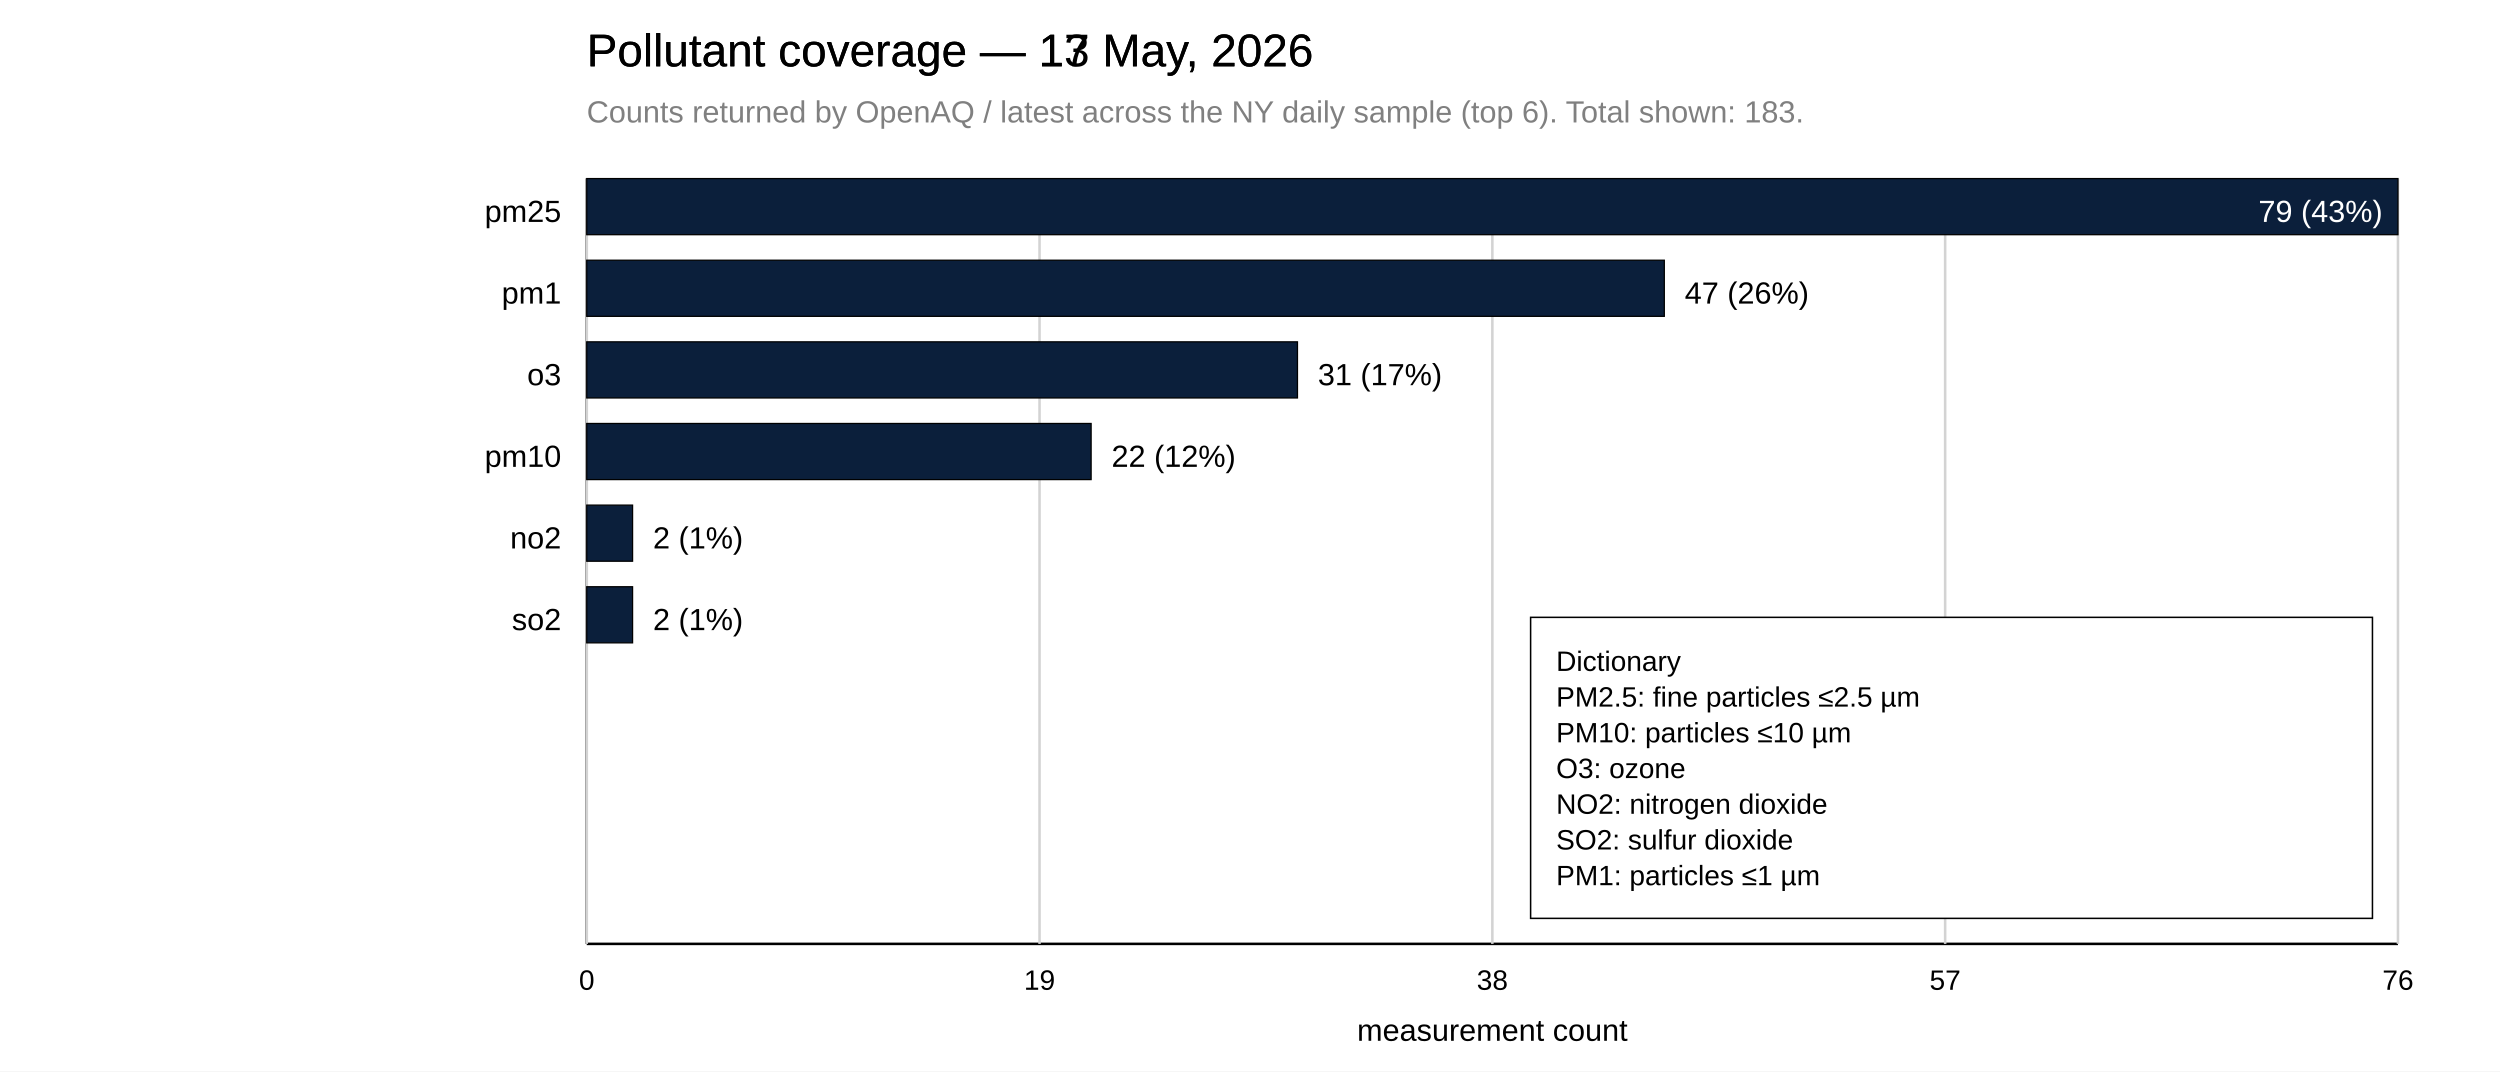
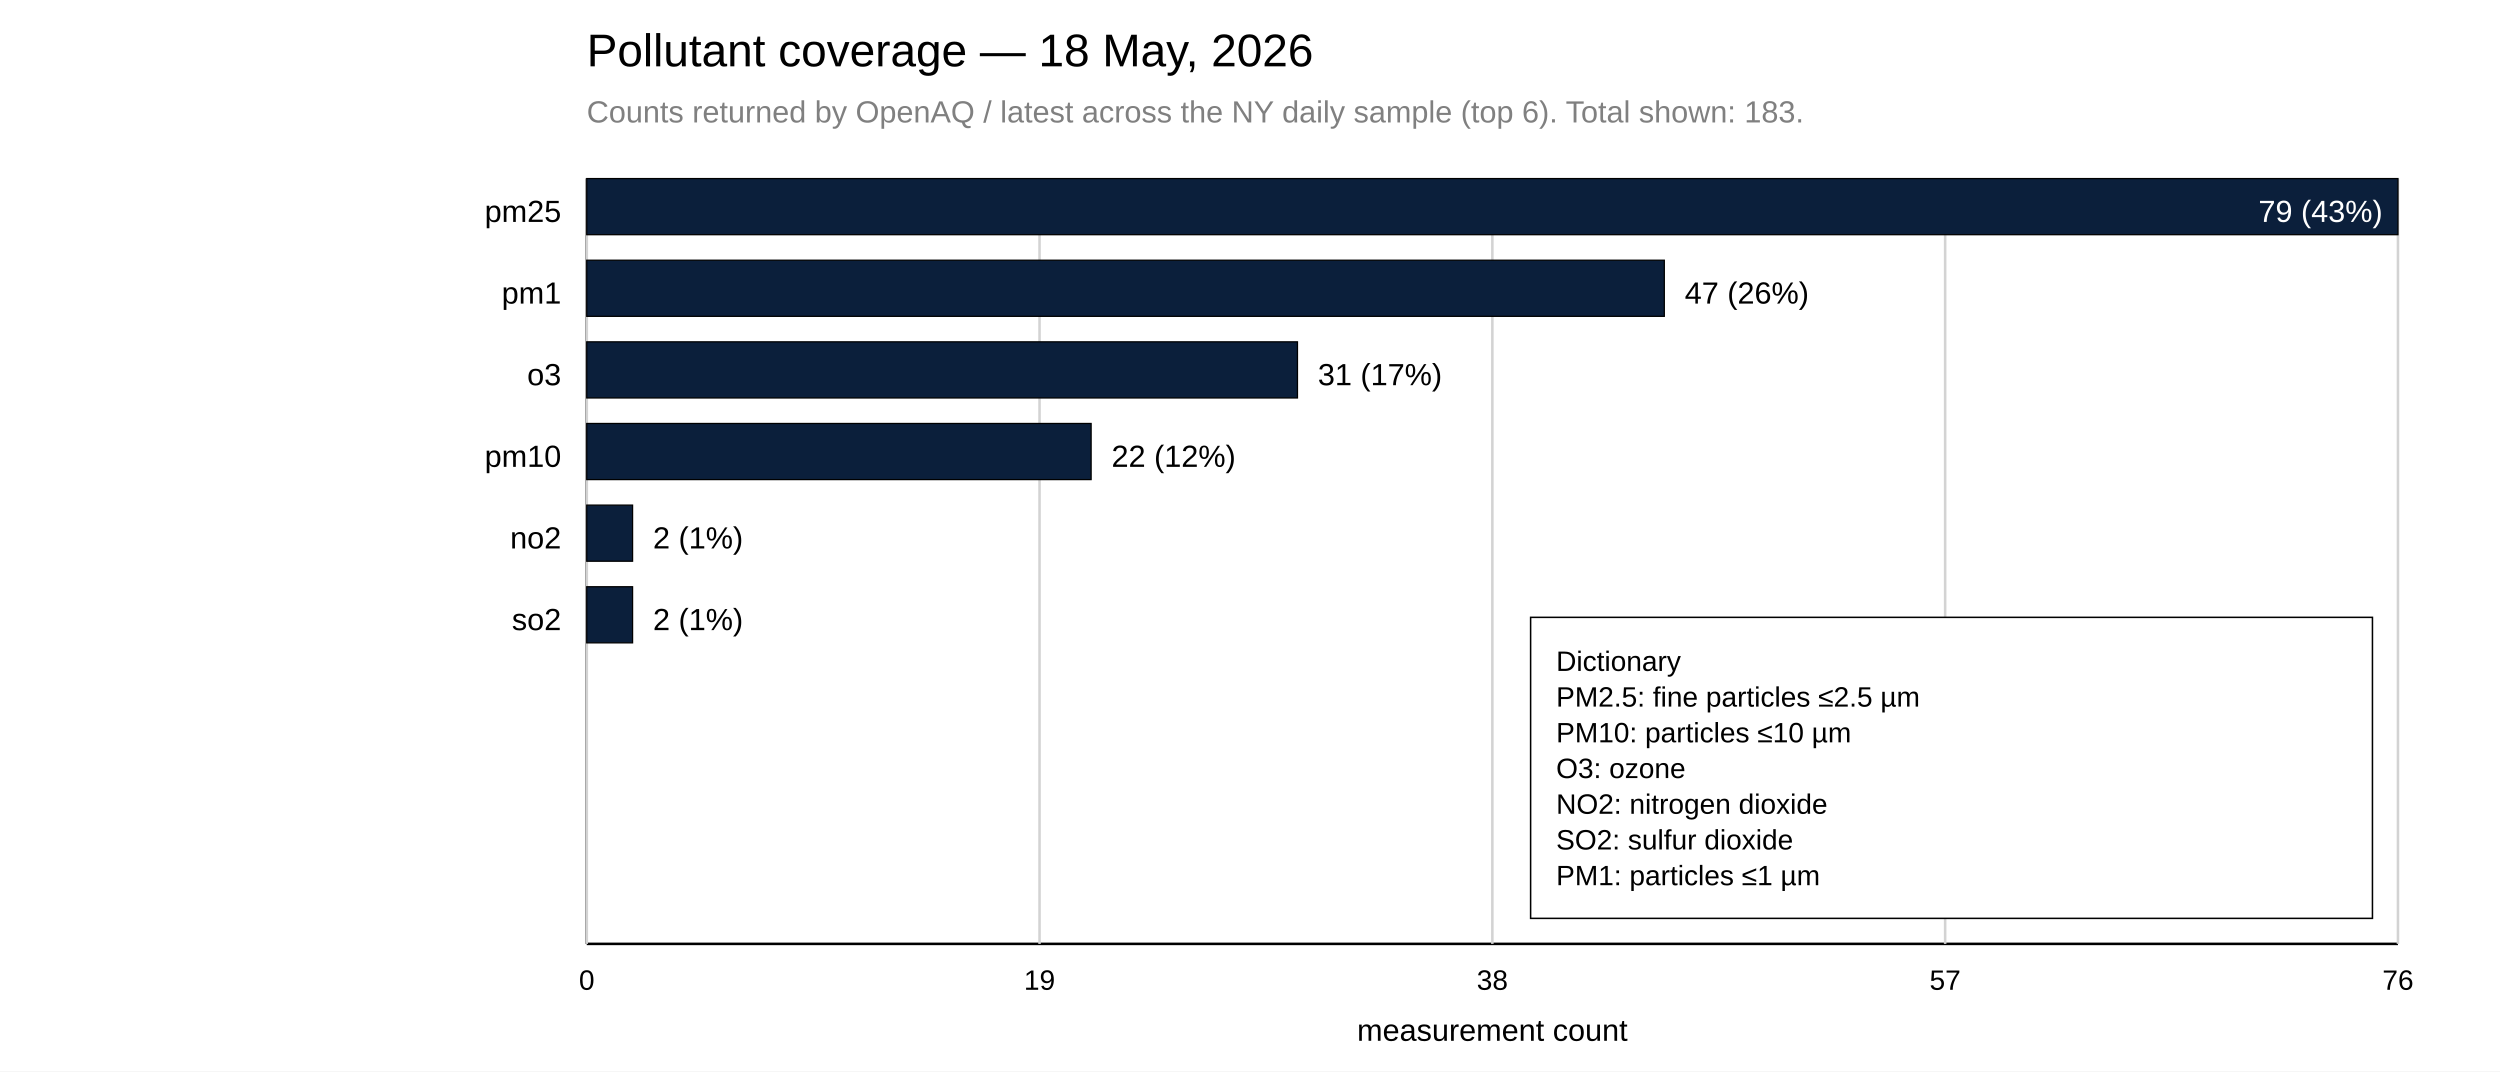
<svg xmlns="http://www.w3.org/2000/svg" width="980" height="420">
  <rect x="0" y="0" width="980" height="420" fill="white" />
-   <text x="230" y="26" font-family="Arial, sans-serif" font-size="18">Pollutant coverage — 13 May, 2026</text>
-   <text x="230" y="26" font-family="Arial, sans-serif" font-size="18">Pollutant coverage — 17 May, 2026</text>
+   <text x="230" y="26" font-family="Arial, sans-serif" font-size="18">Pollutant coverage — 18 May, 2026</text>
  <text x="230" y="48" font-family="Arial, sans-serif" font-size="12" fill="gray">Counts returned by OpenAQ / latest across the NY daily sample (top 6). Total shown: 183.</text>
  <line x1="230" y1="70" x2="230" y2="370" stroke="black" />
  <line x1="230" y1="370" x2="940" y2="370" stroke="black" />
  <line x1="230.00" y1="70" x2="230.00" y2="370" stroke="lightgray" />
  <text x="230.00" y="388" font-family="Arial, sans-serif" font-size="11" text-anchor="middle">0</text>
  <line x1="407.50" y1="70" x2="407.50" y2="370" stroke="lightgray" />
  <text x="407.50" y="388" font-family="Arial, sans-serif" font-size="11" text-anchor="middle">19</text>
  <line x1="585.00" y1="70" x2="585.00" y2="370" stroke="lightgray" />
  <text x="585.00" y="388" font-family="Arial, sans-serif" font-size="11" text-anchor="middle">38</text>
  <line x1="762.50" y1="70" x2="762.50" y2="370" stroke="lightgray" />
  <text x="762.50" y="388" font-family="Arial, sans-serif" font-size="11" text-anchor="middle">57</text>
  <line x1="940.00" y1="70" x2="940.00" y2="370" stroke="lightgray" />
  <text x="940.00" y="388" font-family="Arial, sans-serif" font-size="11" text-anchor="middle">76</text>
  <text x="585.00" y="408" font-family="Arial, sans-serif" font-size="12" text-anchor="middle">measurement count</text>
  <text x="220" y="87" font-family="Arial, sans-serif" font-size="12" text-anchor="end">pm25</text>
  <rect x="230" y="70" width="710.00" height="22" fill="#0B1F3B" stroke="black" stroke-width="0.5" />
  <text x="934.00" y="87" font-family="Arial, sans-serif" font-size="12" fill="white" text-anchor="end">79 (43%)</text>
  <text x="220" y="119" font-family="Arial, sans-serif" font-size="12" text-anchor="end">pm1</text>
  <rect x="230" y="102" width="422.41" height="22" fill="#0B1F3B" stroke="black" stroke-width="0.5" />
  <text x="660.41" y="119" font-family="Arial, sans-serif" font-size="12">47 (26%)</text>
  <text x="220" y="151" font-family="Arial, sans-serif" font-size="12" text-anchor="end">o3</text>
  <rect x="230" y="134" width="278.61" height="22" fill="#0B1F3B" stroke="black" stroke-width="0.5" />
  <text x="516.61" y="151" font-family="Arial, sans-serif" font-size="12">31 (17%)</text>
  <text x="220" y="183" font-family="Arial, sans-serif" font-size="12" text-anchor="end">pm10</text>
  <rect x="230" y="166" width="197.72" height="22" fill="#0B1F3B" stroke="black" stroke-width="0.5" />
  <text x="435.72" y="183" font-family="Arial, sans-serif" font-size="12">22 (12%)</text>
  <text x="220" y="215" font-family="Arial, sans-serif" font-size="12" text-anchor="end">no2</text>
  <rect x="230" y="198" width="17.97" height="22" fill="#0B1F3B" stroke="black" stroke-width="0.5" />
  <text x="255.97" y="215" font-family="Arial, sans-serif" font-size="12">2 (1%)</text>
  <text x="220" y="247" font-family="Arial, sans-serif" font-size="12" text-anchor="end">so2</text>
  <rect x="230" y="230" width="17.97" height="22" fill="#0B1F3B" stroke="black" stroke-width="0.5" />
  <text x="255.97" y="247" font-family="Arial, sans-serif" font-size="12">2 (1%)</text>
  <rect x="600.00" y="242.00" width="330" height="118" fill="white" stroke="black" stroke-width="0.6" />
  <text x="610.00" y="263.00" font-family="Arial, sans-serif" font-size="11" fill="black">
    <tspan x="610.00" dy="0">Dictionary</tspan>
    <tspan x="610.00" dy="14">PM2.5: fine particles ≤2.5 µm</tspan>
    <tspan x="610.00" dy="14">PM10: particles ≤10 µm</tspan>
    <tspan x="610.00" dy="14">O3: ozone</tspan>
    <tspan x="610.00" dy="14">NO2: nitrogen dioxide</tspan>
    <tspan x="610.00" dy="14">SO2: sulfur dioxide</tspan>
    <tspan x="610.00" dy="14">PM1: particles ≤1 µm</tspan>
  </text>
</svg>
